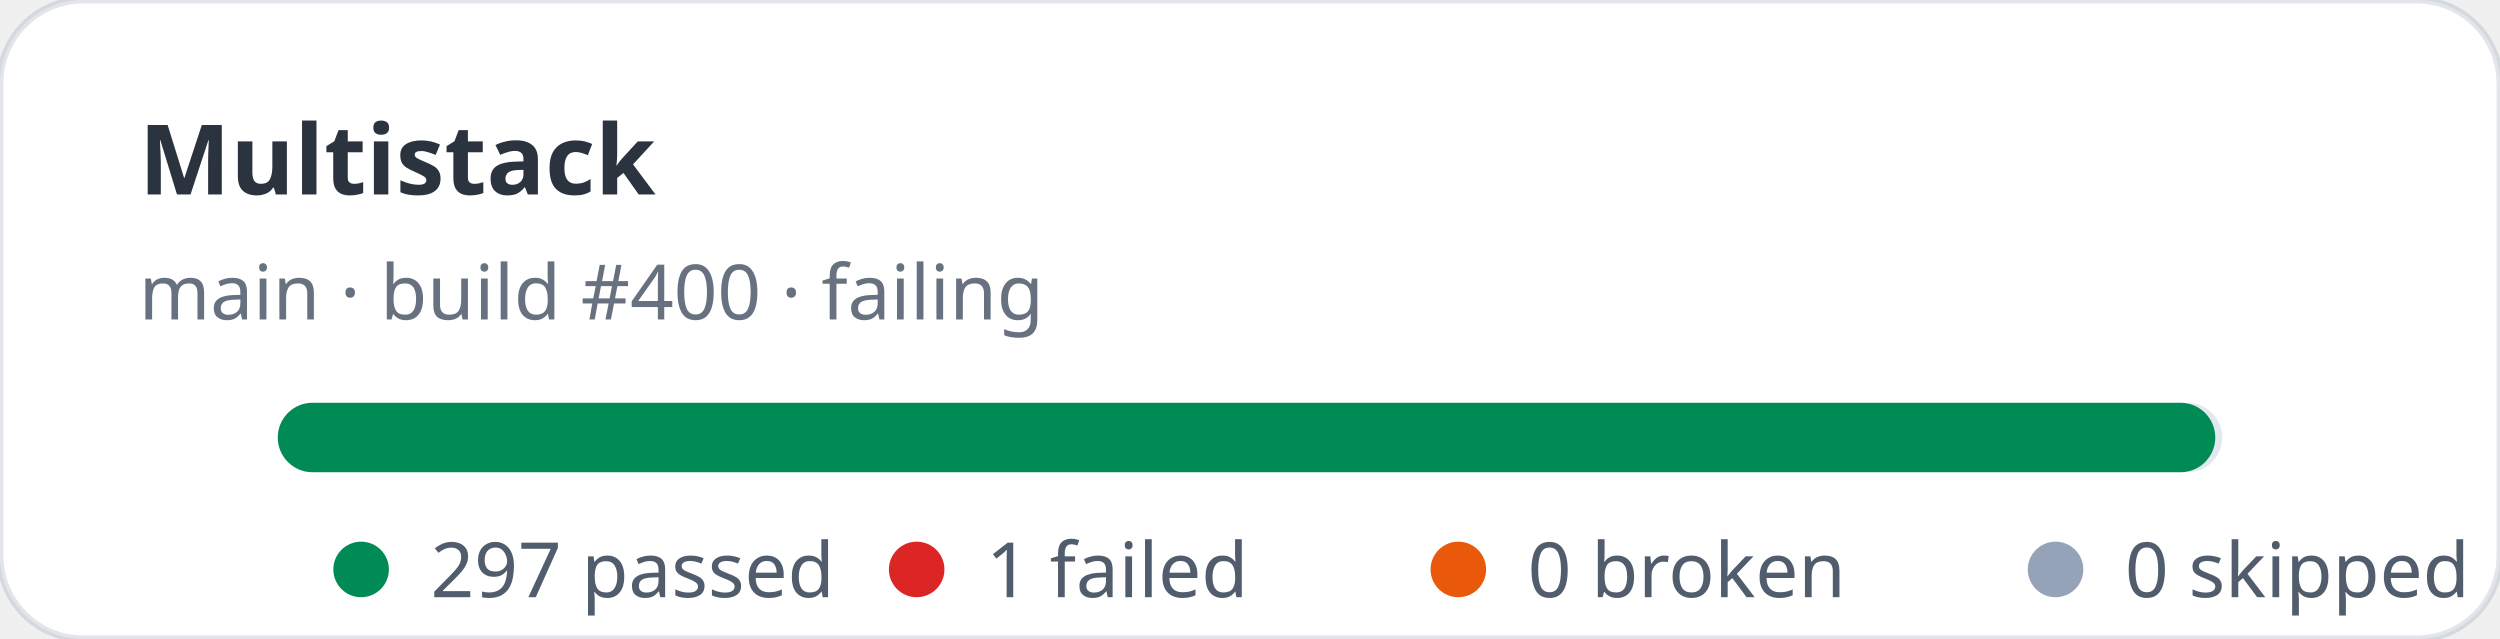
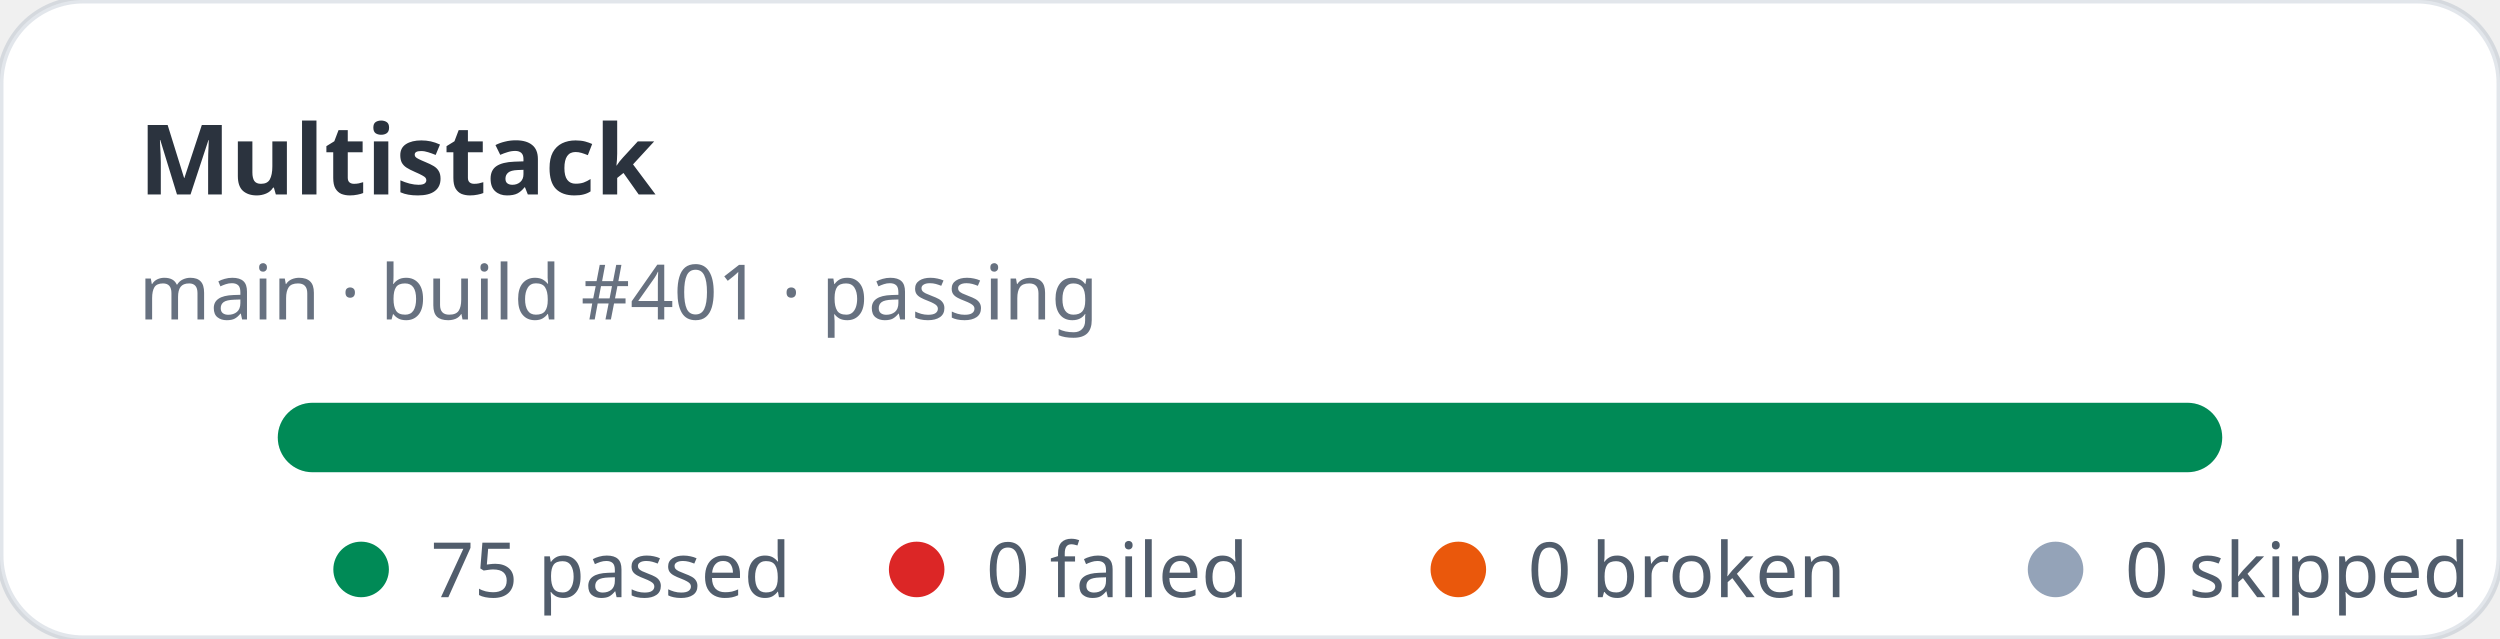
- <svg xmlns="http://www.w3.org/2000/svg" width="360" height="92" viewBox="0 0 360 92" role="img" aria-label="Multistack stats: 297 passed, 1 failed">
+ <svg xmlns="http://www.w3.org/2000/svg" width="360" height="92" viewBox="0 0 360 92" role="img" aria-label="Multistack stats: 75 passed, 0 failed">
  <rect width="360" height="92" rx="12" fill="#ffffff" stroke="rgba(11,48,86,0.12)" />
  <text x="20" y="28" fill="rgba(1,10,24,0.83)" font-family="ui-sans-serif,system-ui,sans-serif" font-size="14" font-weight="700">Multistack</text>
-   <text x="20" y="46" fill="rgba(2,19,44,0.6)" font-family="ui-sans-serif,system-ui,sans-serif" font-size="11">main · build #400 · failing</text>
+   <text x="20" y="46" fill="rgba(2,19,44,0.6)" font-family="ui-sans-serif,system-ui,sans-serif" font-size="11">main · build #401 · passing</text>
  <rect x="40" y="58" width="280" height="10" rx="5" fill="#e2e8f0" />
-   <rect x="40" y="58" width="279" height="10" rx="5" fill="#008a56" />
+   <rect x="40" y="58" width="280" height="10" rx="5" fill="#008a56" />
  <g font-family="ui-sans-serif,system-ui,sans-serif" font-size="11" fill="rgba(1,18,40,0.68)">
    <circle cx="52" cy="82" r="4" fill="#008a56" />
-     <text x="62" y="86">297 passed</text>
+     <text x="62" y="86">75 passed</text>
    <circle cx="132" cy="82" r="4" fill="#dc2626" />
-     <text x="142" y="86">1 failed</text>
+     <text x="142" y="86">0 failed</text>
    <circle cx="210" cy="82" r="4" fill="#ea580c" />
    <text x="220" y="86">0 broken</text>
    <circle cx="296" cy="82" r="4" fill="#94a3b8" />
    <text x="306" y="86">0 skipped</text>
  </g>
</svg>
